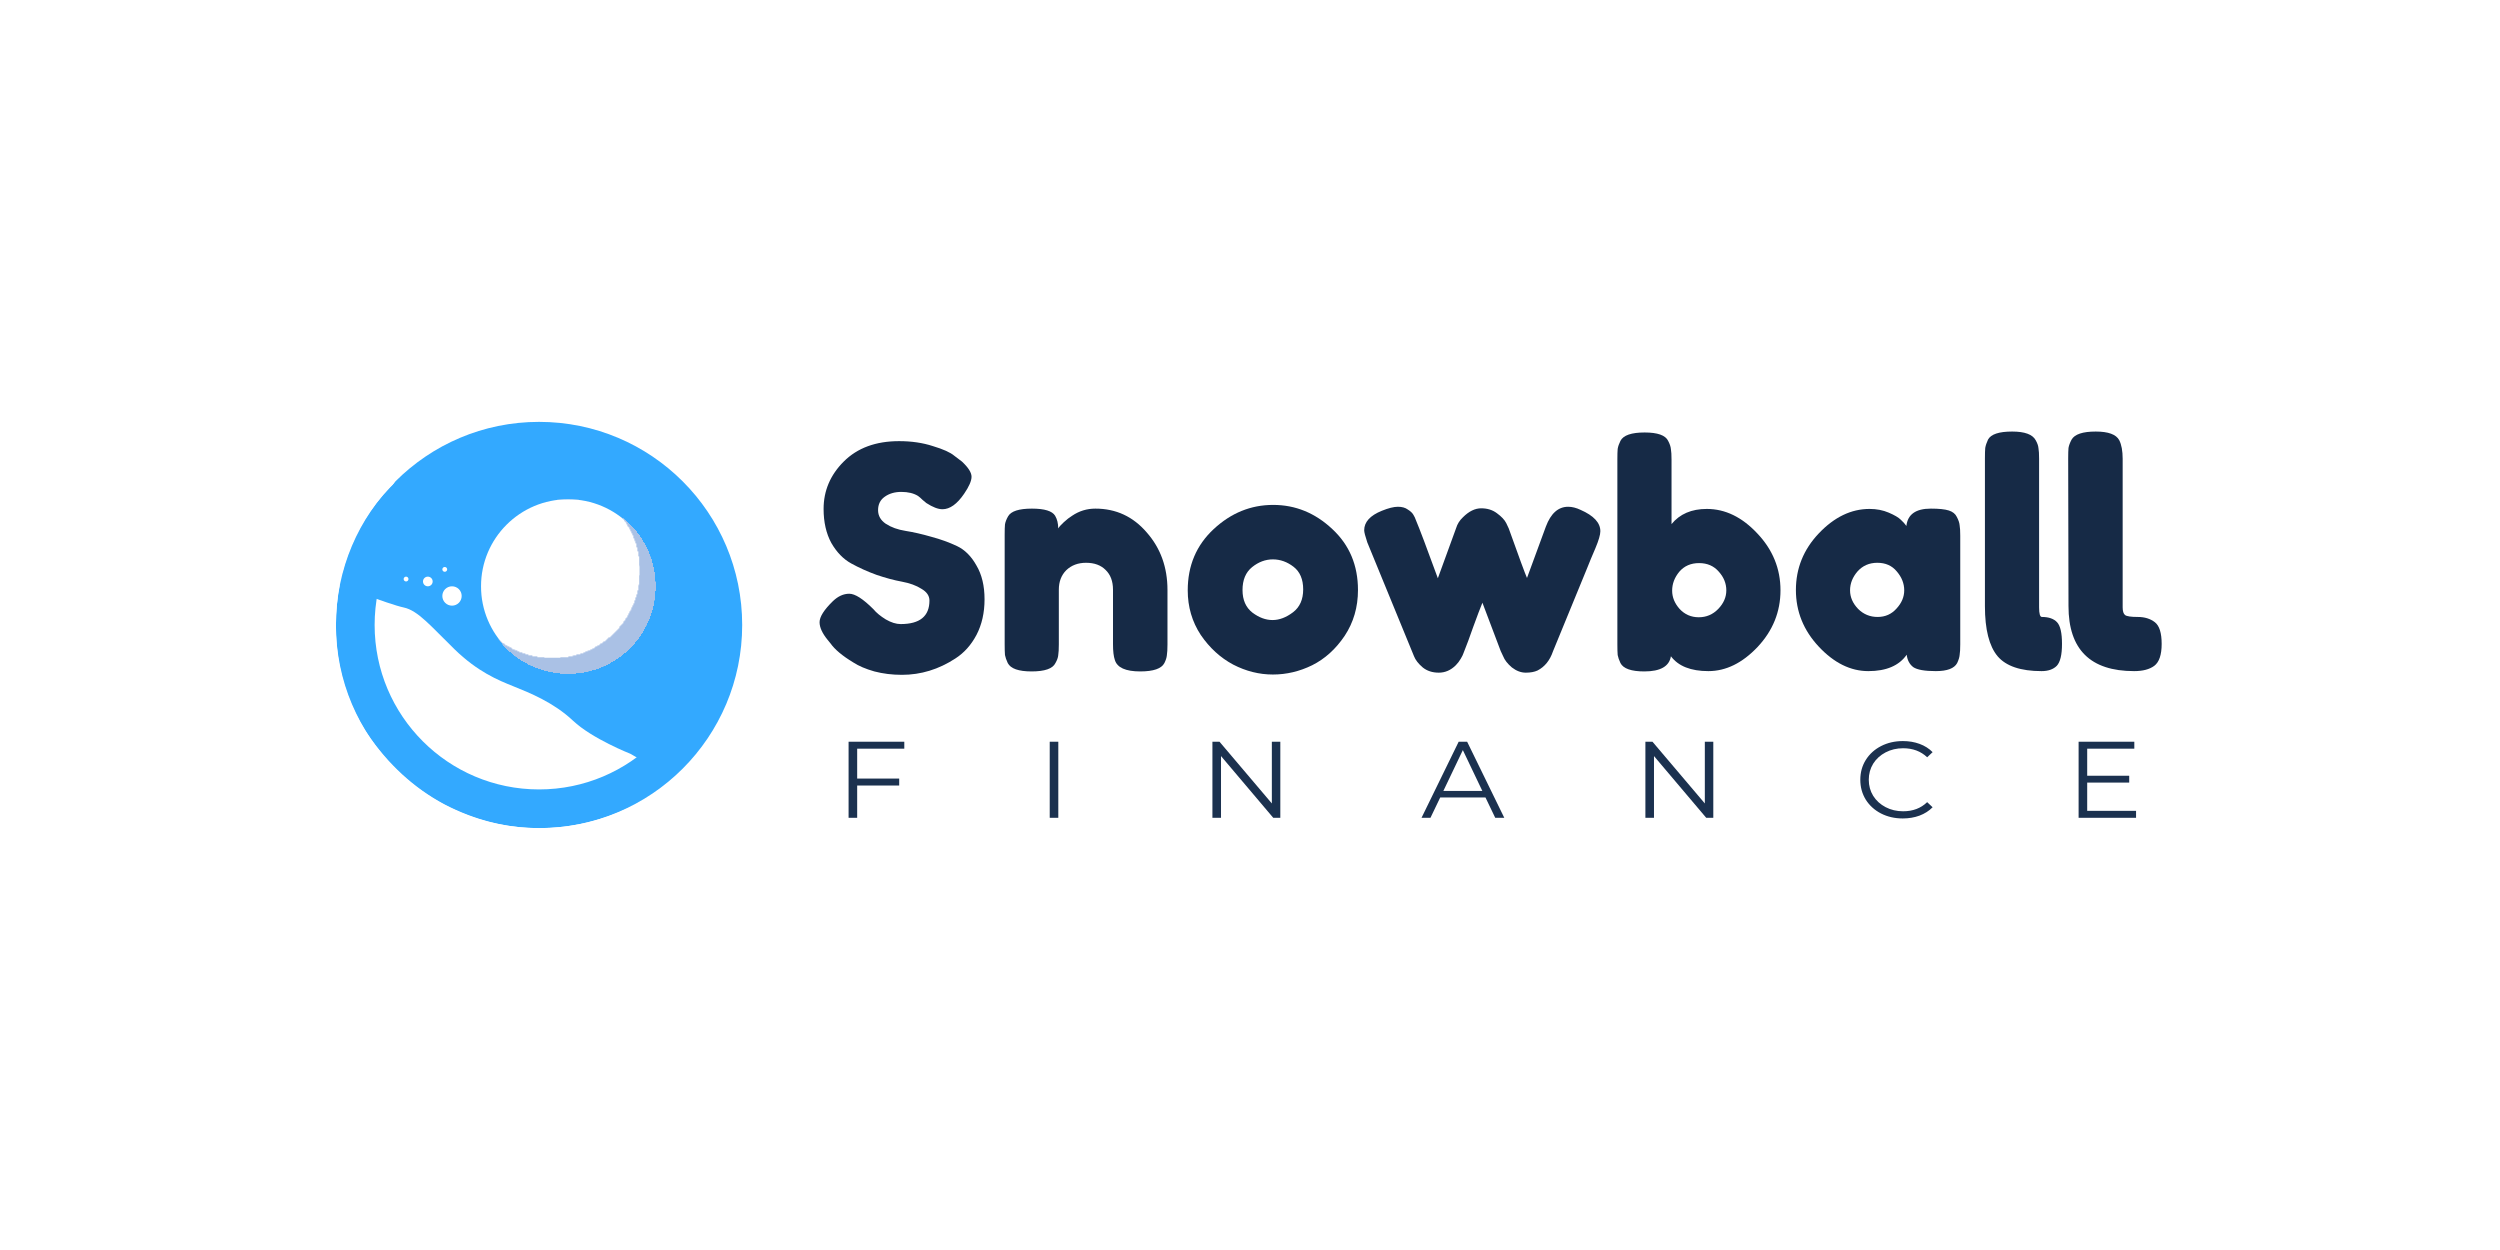
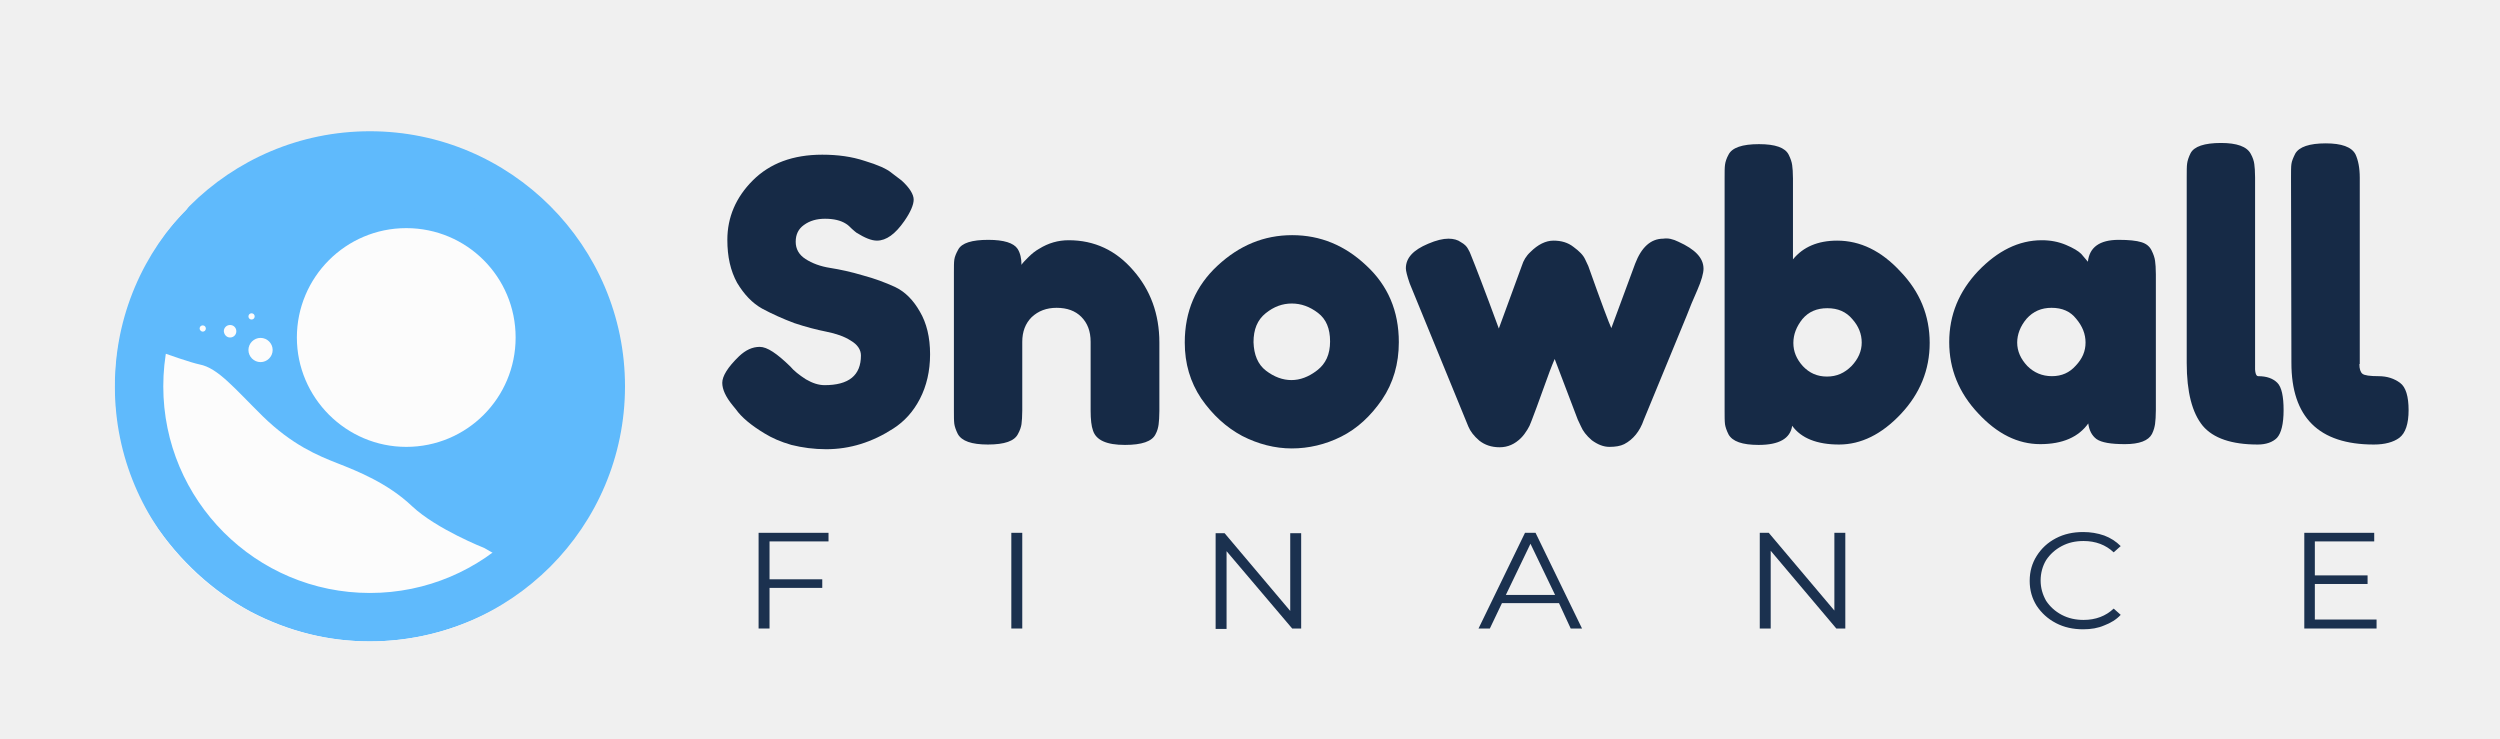
- <svg xmlns="http://www.w3.org/2000/svg" width="640" height="320" viewBox="0 0 640 320" fill="none">
-   <rect width="640" height="320" fill="white" />
-   <path d="M211.87 163.803C210.496 162.113 209.81 160.607 209.81 159.287C209.81 157.913 210.945 156.117 213.217 153.899C214.537 152.631 215.937 151.997 217.416 151.997C218.895 151.997 220.956 153.317 223.597 155.959C224.337 156.857 225.393 157.729 226.766 158.574C228.14 159.366 229.408 159.762 230.57 159.762C235.483 159.762 237.939 157.755 237.939 153.74C237.939 152.525 237.252 151.522 235.879 150.729C234.558 149.884 232.894 149.276 230.887 148.907C228.879 148.537 226.714 147.956 224.389 147.163C222.065 146.318 219.899 145.341 217.892 144.232C215.884 143.122 214.194 141.379 212.821 139.002C211.5 136.572 210.84 133.666 210.84 130.286C210.84 125.637 212.556 121.596 215.99 118.162C219.477 114.676 224.204 112.933 230.174 112.933C233.343 112.933 236.222 113.355 238.811 114.2C241.452 114.993 243.274 115.812 244.278 116.657L246.259 118.162C247.897 119.694 248.715 120.988 248.715 122.045C248.715 123.101 248.082 124.554 246.814 126.403C245.018 129.044 243.169 130.365 241.267 130.365C240.158 130.365 238.784 129.837 237.147 128.78C236.988 128.675 236.671 128.41 236.196 127.988C235.773 127.565 235.377 127.222 235.007 126.958C233.898 126.271 232.472 125.928 230.728 125.928C229.038 125.928 227.612 126.35 226.45 127.195C225.34 127.988 224.786 129.124 224.786 130.603C224.786 132.029 225.446 133.191 226.766 134.089C228.14 134.987 229.83 135.595 231.838 135.912C233.845 136.229 236.037 136.73 238.414 137.417C240.792 138.051 242.984 138.843 244.991 139.794C246.999 140.745 248.663 142.409 249.983 144.786C251.357 147.111 252.043 149.989 252.043 153.423C252.043 156.857 251.357 159.894 249.983 162.536C248.61 165.124 246.814 167.131 244.595 168.558C240.316 171.358 235.747 172.757 230.887 172.757C228.404 172.757 226.053 172.467 223.835 171.886C221.616 171.252 219.82 170.486 218.446 169.588C215.647 167.897 213.692 166.26 212.583 164.675L211.87 163.803Z" fill="#162A46" />
-   <path d="M280.411 130.206C285.694 130.206 290.079 132.24 293.565 136.308C297.104 140.322 298.874 145.235 298.874 151.046V164.992C298.874 166.207 298.821 167.131 298.715 167.765C298.662 168.347 298.451 169.007 298.082 169.746C297.342 171.173 295.282 171.886 291.901 171.886C288.15 171.886 285.984 170.908 285.403 168.954C285.087 168.056 284.928 166.709 284.928 164.913V150.967C284.928 148.801 284.294 147.111 283.026 145.896C281.811 144.681 280.147 144.073 278.034 144.073C275.974 144.073 274.284 144.707 272.963 145.975C271.695 147.243 271.061 148.907 271.061 150.967V164.992C271.061 166.207 271.008 167.131 270.903 167.765C270.85 168.347 270.612 169.007 270.19 169.746C269.503 171.173 267.469 171.886 264.088 171.886C260.76 171.886 258.726 171.173 257.987 169.746C257.617 168.954 257.379 168.267 257.274 167.686C257.221 167.052 257.195 166.128 257.195 164.913V136.862C257.195 135.7 257.221 134.829 257.274 134.248C257.379 133.614 257.644 132.927 258.066 132.187C258.806 130.867 260.84 130.206 264.168 130.206C267.39 130.206 269.371 130.814 270.111 132.029C270.639 132.927 270.903 134.01 270.903 135.278C271.114 134.908 271.59 134.38 272.329 133.693C273.069 133.006 273.782 132.452 274.469 132.029C276.265 130.814 278.246 130.206 280.411 130.206Z" fill="#162A46" />
-   <path d="M304.06 151.125C304.06 144.786 306.278 139.557 310.716 135.436C315.153 131.316 320.224 129.256 325.929 129.256C331.634 129.256 336.68 131.316 341.065 135.436C345.448 139.504 347.642 144.707 347.642 151.046C347.642 155.431 346.505 159.34 344.234 162.773C341.961 166.154 339.188 168.663 335.914 170.301C332.691 171.886 329.336 172.678 325.85 172.678C322.364 172.678 318.983 171.833 315.708 170.142C312.432 168.399 309.659 165.864 307.388 162.536C305.169 159.155 304.06 155.351 304.06 151.125ZM320.62 156.83C322.311 158.098 324.028 158.732 325.771 158.732C327.514 158.732 329.257 158.072 331 156.751C332.744 155.431 333.615 153.476 333.615 150.888C333.615 148.299 332.796 146.371 331.159 145.103C329.521 143.835 327.752 143.202 325.85 143.202C323.948 143.202 322.179 143.862 320.541 145.182C318.904 146.503 318.085 148.458 318.085 151.046C318.085 153.582 318.93 155.51 320.62 156.83Z" fill="#162A46" />
-   <path d="M404.619 130.523C407.999 132.003 409.69 133.825 409.69 135.991C409.69 136.889 409.267 138.342 408.422 140.349C407.578 142.303 406.865 144.02 406.283 145.499L397.567 166.735C396.774 169.06 395.455 170.697 393.605 171.648C392.812 172.018 391.81 172.203 390.594 172.203C389.378 172.203 388.189 171.754 387.028 170.856C385.919 169.905 385.178 168.954 384.809 168.003L384.176 166.656C383.752 165.599 382.195 161.479 379.5 154.295C378.973 155.563 378.181 157.649 377.123 160.555C376.12 163.407 375.459 165.203 375.142 165.943C374.877 166.63 374.694 167.105 374.588 167.369C374.536 167.58 374.323 168.003 373.954 168.637C373.585 169.271 373.161 169.826 372.686 170.301C371.418 171.569 369.965 172.203 368.328 172.203C366.691 172.203 365.317 171.754 364.207 170.856C363.098 169.905 362.358 168.954 361.989 168.003L350.024 138.843C349.496 137.259 349.232 136.229 349.232 135.753C349.232 133.64 350.737 131.976 353.748 130.761C355.439 130.074 356.811 129.731 357.868 129.731C358.926 129.731 359.77 129.969 360.404 130.444C361.09 130.867 361.565 131.316 361.83 131.791C362.095 132.214 362.306 132.663 362.464 133.138C363.363 135.251 365.238 140.217 368.09 148.035L372.765 135.198C373.082 134.142 373.664 133.218 374.508 132.425C376.041 130.893 377.599 130.127 379.184 130.127C380.768 130.127 382.115 130.55 383.225 131.395C384.386 132.24 385.178 133.086 385.602 133.931L386.236 135.278C388.878 142.673 390.435 146.899 390.911 147.956L395.744 134.802C397.012 131.421 398.914 129.731 401.449 129.731C402.452 129.731 403.51 129.995 404.619 130.523Z" fill="#162A46" />
-   <path d="M436.945 130.286C441.648 130.286 445.951 132.372 449.861 136.546C453.823 140.719 455.804 145.579 455.804 151.125C455.804 156.619 453.85 161.453 449.941 165.626C446.031 169.746 441.831 171.806 437.342 171.806C432.852 171.806 429.656 170.539 427.754 168.003C427.33 170.591 425.06 171.886 420.939 171.886C417.611 171.886 415.578 171.173 414.838 169.746C414.469 168.954 414.231 168.267 414.125 167.686C414.073 167.052 414.046 166.128 414.046 164.913V117.608C414.046 116.393 414.073 115.495 414.125 114.914C414.231 114.28 414.469 113.593 414.838 112.853C415.578 111.427 417.639 110.714 421.019 110.714C424.347 110.714 426.355 111.427 427.041 112.853C427.464 113.646 427.702 114.359 427.754 114.993C427.86 115.574 427.912 116.472 427.912 117.687V134.168C430.025 131.58 433.036 130.286 436.945 130.286ZM429.973 155.88C431.292 157.306 432.932 158.019 434.885 158.019C436.839 158.019 438.503 157.306 439.877 155.88C441.252 154.453 441.938 152.869 441.938 151.125C441.938 149.382 441.304 147.797 440.036 146.371C438.768 144.892 437.077 144.152 434.965 144.152C432.852 144.152 431.161 144.892 429.893 146.371C428.678 147.85 428.071 149.461 428.071 151.205C428.071 152.895 428.705 154.453 429.973 155.88Z" fill="#162A46" />
-   <path d="M488.037 134.644C488.354 131.686 490.441 130.206 494.297 130.206C496.357 130.206 497.89 130.365 498.892 130.682C499.898 130.999 500.584 131.554 500.953 132.346C501.376 133.138 501.614 133.851 501.666 134.485C501.772 135.067 501.824 135.964 501.824 137.179V164.913C501.824 166.128 501.772 167.052 501.666 167.686C501.614 168.267 501.403 168.954 501.032 169.746C500.294 171.12 498.471 171.806 495.564 171.806C492.712 171.806 490.785 171.463 489.78 170.776C488.829 170.037 488.274 168.98 488.116 167.607C486.162 170.407 482.886 171.806 478.29 171.806C473.749 171.806 469.522 169.72 465.612 165.547C461.705 161.374 459.751 156.54 459.751 151.046C459.751 145.499 461.705 140.666 465.612 136.546C469.574 132.372 473.908 130.286 478.607 130.286C480.405 130.286 482.042 130.603 483.52 131.237C485.001 131.87 486.031 132.478 486.61 133.059C487.192 133.587 487.668 134.116 488.037 134.644ZM473.615 151.125C473.615 152.869 474.304 154.453 475.676 155.88C477.05 157.253 478.714 157.94 480.668 157.94C482.624 157.94 484.233 157.227 485.501 155.8C486.823 154.374 487.482 152.816 487.482 151.125C487.482 149.382 486.848 147.771 485.58 146.292C484.367 144.813 482.703 144.073 480.591 144.073C478.531 144.073 476.839 144.813 475.517 146.292C474.249 147.771 473.615 149.382 473.615 151.125Z" fill="#162A46" />
-   <path d="M522.721 157.94C524.464 157.94 525.759 158.389 526.603 159.287C527.448 160.185 527.871 162.034 527.871 164.834C527.871 167.633 527.423 169.509 526.524 170.459C525.625 171.358 524.333 171.806 522.642 171.806C517.305 171.806 513.556 170.539 511.39 168.003C509.223 165.415 508.141 161.136 508.141 155.166V117.37C508.141 116.155 508.168 115.257 508.22 114.676C508.327 114.042 508.564 113.329 508.933 112.536C509.674 111.163 511.734 110.476 515.114 110.476C518.335 110.476 520.344 111.216 521.136 112.695C521.559 113.434 521.797 114.121 521.849 114.755C521.956 115.336 522.008 116.234 522.008 117.449V155.483C522.008 157.121 522.245 157.94 522.721 157.94ZM543.402 155.483C543.402 156.487 543.612 157.147 544.036 157.464C544.459 157.781 545.541 157.94 547.285 157.94C549.028 157.94 550.481 158.389 551.643 159.287C552.804 160.185 553.386 162.034 553.386 164.834C553.386 167.633 552.752 169.509 551.484 170.459C550.268 171.358 548.552 171.806 546.334 171.806C535.134 171.806 529.535 166.26 529.535 155.166L529.456 117.37C529.456 116.155 529.483 115.257 529.535 114.676C529.642 114.042 529.904 113.329 530.328 112.536C531.12 111.163 533.18 110.476 536.508 110.476C539.73 110.476 541.738 111.216 542.53 112.695C543.112 113.857 543.402 115.442 543.402 117.449V155.483Z" fill="#162A46" />
-   <path d="M219.437 191.662V199.313H230.194V201.094H219.437V209.357H217.238V189.881H231.501V191.662H219.437Z" fill="#1B314F" />
-   <path d="M268.728 189.881H270.926V209.357H268.728V189.881Z" fill="#1B314F" />
-   <path d="M327.762 189.881V209.357H325.95L312.578 193.554V209.357H310.379V189.881H312.192L325.593 205.684V189.881H327.762Z" fill="#1B314F" />
-   <path d="M380.283 204.154H368.694L366.198 209.357H363.91L373.419 189.881H375.588L385.097 209.357H382.779L380.283 204.154ZM379.481 202.485L374.489 192.024L369.497 202.485H379.481Z" fill="#1B314F" />
-   <path d="M438.605 189.881V209.357H436.792L423.421 193.554V209.357H421.222V189.881H423.034L436.436 205.684V189.881H438.605Z" fill="#1B314F" />
-   <path d="M487.113 209.524C485.053 209.524 483.191 209.097 481.527 208.244C479.883 207.391 478.585 206.213 477.634 204.711C476.703 203.189 476.238 201.493 476.238 199.619C476.238 197.746 476.703 196.058 477.634 194.555C478.585 193.034 479.893 191.847 481.557 190.994C483.221 190.141 485.083 189.714 487.143 189.714C488.688 189.714 490.114 189.955 491.422 190.438C492.729 190.92 493.838 191.625 494.75 192.552L493.353 193.86C491.729 192.32 489.678 191.551 487.202 191.551C485.558 191.551 484.062 191.903 482.715 192.608C481.368 193.313 480.308 194.277 479.536 195.501C478.783 196.726 478.407 198.098 478.407 199.619C478.407 201.14 478.783 202.512 479.536 203.737C480.308 204.961 481.368 205.925 482.715 206.63C484.062 207.335 485.558 207.687 487.202 207.687C489.698 207.687 491.748 206.908 493.353 205.35L494.75 206.658C493.838 207.585 492.719 208.3 491.392 208.801C490.085 209.283 488.658 209.524 487.113 209.524Z" fill="#1B314F" />
-   <path d="M546.831 207.576V209.357H532.123V189.881H546.386V191.662H534.322V198.59H545.078V200.342H534.322V207.576H546.831Z" fill="#1B314F" />
-   <mask id="mask0" mask-type="alpha" maskUnits="userSpaceOnUse" x="86" y="108" width="104" height="104">
-     <path d="M138 212C166.719 212 190 188.719 190 160C190 131.281 166.719 108 138 108C109.281 108 86 131.281 86 160C86 188.719 109.281 212 138 212Z" fill="#C4C4C4" />
-   </mask>
-   <g mask="url(#mask0)">
-     <path d="M103.337 130.286L193.403 182.286L156.605 246.023L141.905 237.535C141.905 237.535 132.157 233.716 127.205 229.048C122.253 224.381 116.062 221.905 112.038 220.292C108.015 218.679 102.843 216.567 96.872 210.762C90.901 204.956 87.586 200.857 83.872 200.084C80.157 199.31 66.538 194.023 66.538 194.023L103.337 130.286Z" fill="white" />
-     <path d="M122.799 85.714L212.865 137.714L176.067 201.451L161.367 192.964C161.367 192.964 151.619 189.144 146.667 184.477C141.714 179.81 135.524 177.333 131.5 175.721C127.476 174.108 122.304 171.996 116.333 166.19C110.363 160.385 107.048 156.286 103.333 155.512C99.619 154.739 86 149.451 86 149.451L122.799 85.714Z" fill="#33A9FF" />
-     <path fill-rule="evenodd" clip-rule="evenodd" d="M101.884 122.803C91.294 132.672 86 145.197 86 160.38C86 170.501 88.647 179.611 93.942 187.708C99.362 195.679 105.981 201.752 113.796 205.927C121.612 209.976 129.68 212 138 212C146.32 212 154.325 210.102 162.015 206.306C169.83 202.384 176.449 196.375 181.869 188.277C187.29 180.053 190 170.691 190 160.19C190 145.007 184.769 132.545 174.305 122.803C163.843 112.934 151.804 108 138.189 108C124.575 108 112.473 112.934 101.884 122.803ZM138 202.095C161.248 202.095 180.095 183.248 180.095 160C180.095 136.752 161.248 117.905 138 117.905C114.752 117.905 95.905 136.752 95.905 160C95.905 183.248 114.752 202.095 138 202.095Z" fill="#33A9FF" />
-     <g filter="url(#filter0_i)">
-       <path d="M145.429 172.381C157.737 172.381 167.714 162.403 167.714 150.095C167.714 137.787 157.737 127.81 145.429 127.81C133.121 127.81 123.143 137.787 123.143 150.095C123.143 162.403 133.121 172.381 145.429 172.381Z" fill="white" />
-     </g>
-     <path d="M115.714 155.048C117.082 155.048 118.19 153.939 118.19 152.571C118.19 151.204 117.082 150.095 115.714 150.095C114.347 150.095 113.238 151.204 113.238 152.571C113.238 153.939 114.347 155.048 115.714 155.048Z" fill="white" />
-     <path d="M113.857 146.381C114.199 146.381 114.476 146.104 114.476 145.762C114.476 145.42 114.199 145.143 113.857 145.143C113.515 145.143 113.238 145.42 113.238 145.762C113.238 146.104 113.515 146.381 113.857 146.381Z" fill="white" />
-     <path d="M103.952 148.857C104.294 148.857 104.571 148.58 104.571 148.238C104.571 147.896 104.294 147.619 103.952 147.619C103.61 147.619 103.333 147.896 103.333 148.238C103.333 148.58 103.61 148.857 103.952 148.857Z" fill="white" />
-     <path d="M109.524 150.095C110.208 150.095 110.762 149.541 110.762 148.857C110.762 148.173 110.208 147.619 109.524 147.619C108.84 147.619 108.286 148.173 108.286 148.857C108.286 149.541 108.84 150.095 109.524 150.095Z" fill="white" />
-   </g>
+ <svg xmlns="http://www.w3.org/2000/svg" version="1.1" id="Capa_1" x="0px" y="0px" viewBox="0 0 640 189" style="enable-background:new 0 0 640 189;" xml:space="preserve">
+   <style type="text/css">
+ 	.st0{fill:#162A46;}
+ 	.st1{fill:#1B314F;}
+ 	.st2{fill:#C4C4C4;filter:url(#Adobe_OpacityMaskFilter);}
+ 	.st3{mask:url(#mask0_1_);}
+ 	.st4{fill:#FFFFFF;}
+ 	.st5{fill:#33A9FF;}
+ 	.st6{fill-rule:evenodd;clip-rule:evenodd;fill:#33A9FF;}
+ </style>
+   <path class="st0" d="M187.5,103.7c-1.7-2.1-2.6-4-2.6-5.7c0-1.7,1.4-4,4.3-6.8c1.7-1.6,3.4-2.4,5.3-2.4s4.4,1.7,7.8,5  c0.9,1.1,2.3,2.2,4,3.3c1.7,1,3.3,1.5,4.8,1.5c6.2,0,9.3-2.5,9.3-7.6c0-1.5-0.9-2.8-2.6-3.8c-1.7-1.1-3.8-1.8-6.3-2.3  c-2.5-0.5-5.2-1.2-8.2-2.2c-2.9-1.1-5.6-2.3-8.2-3.7c-2.5-1.4-4.6-3.6-6.4-6.6c-1.7-3.1-2.5-6.7-2.5-11c0-5.8,2.2-10.9,6.5-15.2  c4.4-4.4,10.3-6.6,17.8-6.6c4,0,7.6,0.5,10.9,1.6c3.3,1,5.6,2,6.9,3.1l2.5,1.9c2.1,1.9,3.1,3.6,3.1,4.9c0,1.3-0.8,3.2-2.4,5.5  c-2.3,3.3-4.6,5-7,5c-1.4,0-3.1-0.7-5.2-2c-0.2-0.1-0.6-0.5-1.2-1c-0.5-0.5-1-1-1.5-1.3c-1.4-0.9-3.2-1.3-5.4-1.3  c-2.1,0-3.9,0.5-5.4,1.6c-1.4,1-2.1,2.4-2.1,4.3c0,1.8,0.8,3.3,2.5,4.4c1.7,1.1,3.8,1.9,6.4,2.3c2.5,0.4,5.3,1,8.3,1.9  c3,0.8,5.7,1.8,8.3,3c2.5,1.2,4.6,3.3,6.3,6.3c1.7,2.9,2.6,6.5,2.6,10.9c0,4.3-0.9,8.1-2.6,11.4c-1.7,3.3-4,5.8-6.8,7.6  c-5.4,3.5-11.1,5.3-17.2,5.3c-3.1,0-6.1-0.4-8.9-1.1c-2.8-0.8-5-1.8-6.8-2.9c-3.5-2.1-6-4.2-7.4-6.2L187.5,103.7z" />
+   <path class="st0" d="M273.6,61.5c6.6,0,12.1,2.6,16.5,7.7c4.4,5,6.7,11.2,6.7,18.5v17.5c0,1.5-0.1,2.7-0.2,3.5  c-0.1,0.7-0.3,1.6-0.8,2.5c-0.9,1.8-3.5,2.7-7.8,2.7c-4.7,0-7.4-1.2-8.2-3.7c-0.4-1.1-0.6-2.8-0.6-5.1V87.5c0-2.7-0.8-4.8-2.4-6.4  c-1.5-1.5-3.6-2.3-6.3-2.3c-2.6,0-4.7,0.8-6.4,2.4c-1.6,1.6-2.4,3.7-2.4,6.3v17.6c0,1.5-0.1,2.7-0.2,3.5c-0.1,0.7-0.4,1.6-0.9,2.5  c-0.9,1.8-3.4,2.7-7.7,2.7c-4.2,0-6.7-0.9-7.7-2.7c-0.5-1-0.8-1.9-0.9-2.6c-0.1-0.8-0.1-2-0.1-3.5V69.8c0-1.5,0-2.6,0.1-3.3  c0.1-0.8,0.5-1.7,1-2.6c0.9-1.7,3.5-2.5,7.7-2.5c4,0,6.5,0.8,7.5,2.3c0.7,1.1,1,2.5,1,4.1c0.3-0.5,0.9-1.1,1.8-2  c0.9-0.9,1.8-1.6,2.7-2.1C268.4,62.2,270.9,61.5,273.6,61.5z" />
+   <path class="st0" d="M303.3,87.7c0-8,2.8-14.5,8.4-19.7c5.6-5.2,11.9-7.8,19.1-7.8c7.2,0,13.5,2.6,19,7.8c5.5,5.1,8.3,11.6,8.3,19.6  c0,5.5-1.4,10.4-4.3,14.7c-2.9,4.2-6.3,7.4-10.5,9.5c-4,2-8.3,3-12.6,3s-8.6-1.1-12.7-3.2c-4.1-2.2-7.6-5.4-10.5-9.6  C304.7,97.8,303.3,93.1,303.3,87.7z M324.1,94.9c2.1,1.6,4.3,2.4,6.5,2.4c2.2,0,4.4-0.8,6.6-2.5c2.2-1.7,3.3-4.1,3.3-7.4  c0-3.3-1-5.7-3.1-7.3c-2.1-1.6-4.3-2.4-6.7-2.4c-2.4,0-4.6,0.8-6.7,2.5c-2.1,1.7-3.1,4.1-3.1,7.4C321,90.8,322,93.3,324.1,94.9z" />
+   <path class="st0" d="M429.7,61.9c4.2,1.9,6.4,4.1,6.4,6.9c0,1.1-0.5,3-1.6,5.5c-1.1,2.5-2,4.6-2.7,6.5l-11,26.7c-1,2.9-2.7,5-5,6.2  c-1,0.5-2.3,0.7-3.8,0.7s-3-0.6-4.5-1.7c-1.4-1.2-2.3-2.4-2.8-3.6l-0.8-1.7c-0.5-1.3-2.5-6.5-5.9-15.5c-0.7,1.6-1.7,4.2-3,7.9  c-1.3,3.6-2.1,5.8-2.5,6.8c-0.3,0.9-0.6,1.5-0.7,1.8c-0.1,0.3-0.3,0.8-0.8,1.6c-0.5,0.8-1,1.5-1.6,2.1c-1.6,1.6-3.4,2.4-5.5,2.4  s-3.8-0.6-5.2-1.7c-1.4-1.2-2.3-2.4-2.8-3.6l-15-36.6c-0.7-2-1-3.3-1-3.9c0-2.7,1.9-4.7,5.7-6.3c2.1-0.9,3.8-1.3,5.2-1.3  c1.3,0,2.4,0.3,3.2,0.9c0.9,0.5,1.5,1.1,1.8,1.7c0.3,0.5,0.6,1.1,0.8,1.7c1.1,2.7,3.5,8.9,7.1,18.7l5.9-16.1  c0.4-1.3,1.1-2.5,2.2-3.5c1.9-1.9,3.9-2.9,5.9-2.9c2,0,3.7,0.5,5.1,1.6c1.5,1.1,2.5,2.1,3,3.2l0.8,1.7c3.3,9.3,5.3,14.6,5.9,15.9  l6.1-16.5c1.6-4.2,4-6.4,7.2-6.4C427,60.9,428.3,61.2,429.7,61.9z" />
+   <path class="st0" d="M470.3,61.6c5.9,0,11.3,2.6,16.2,7.9c5,5.2,7.5,11.3,7.5,18.3c0,6.9-2.5,13-7.4,18.2  c-4.9,5.2-10.2,7.8-15.8,7.8c-5.6,0-9.7-1.6-12-4.8c-0.5,3.3-3.4,4.9-8.6,4.9c-4.2,0-6.7-0.9-7.7-2.7c-0.5-1-0.8-1.9-0.9-2.6  c-0.1-0.8-0.1-2-0.1-3.5V45.6c0-1.5,0-2.7,0.1-3.4c0.1-0.8,0.4-1.7,0.9-2.6c0.9-1.8,3.5-2.7,7.8-2.7c4.2,0,6.7,0.9,7.6,2.7  c0.5,1,0.8,1.9,0.9,2.7c0.1,0.7,0.2,1.9,0.2,3.4v20.7C461.6,63.2,465.4,61.6,470.3,61.6z M461.5,93.7c1.7,1.8,3.7,2.7,6.2,2.7  c2.5,0,4.5-0.9,6.3-2.7c1.7-1.8,2.6-3.8,2.6-6c0-2.2-0.8-4.2-2.4-6c-1.6-1.9-3.7-2.8-6.4-2.8c-2.7,0-4.8,0.9-6.4,2.8  c-1.5,1.9-2.3,3.9-2.3,6.1C459.1,90,459.9,91.9,461.5,93.7z" />
+   <path class="st0" d="M534.5,67c0.4-3.7,3-5.6,7.9-5.6c2.6,0,4.5,0.2,5.8,0.6c1.3,0.4,2.1,1.1,2.6,2.1c0.5,1,0.8,1.9,0.9,2.7  c0.1,0.7,0.2,1.9,0.2,3.4v34.8c0,1.5-0.1,2.7-0.2,3.5c-0.1,0.7-0.3,1.6-0.8,2.6c-0.9,1.7-3.2,2.6-6.9,2.6c-3.6,0-6-0.4-7.3-1.3  c-1.2-0.9-1.9-2.3-2.1-4c-2.5,3.5-6.6,5.3-12.3,5.3c-5.7,0-11-2.6-15.9-7.9c-4.9-5.2-7.4-11.3-7.4-18.2c0-7,2.5-13,7.4-18.2  c5-5.2,10.4-7.9,16.3-7.9c2.3,0,4.3,0.4,6.2,1.2c1.9,0.8,3.2,1.6,3.9,2.3C533.4,65.7,534,66.4,534.5,67z M516.4,87.7  c0,2.2,0.9,4.2,2.6,6c1.7,1.7,3.8,2.6,6.3,2.6c2.5,0,4.5-0.9,6.1-2.7c1.7-1.8,2.5-3.7,2.5-5.9c0-2.2-0.8-4.2-2.4-6.1  c-1.5-1.9-3.6-2.8-6.3-2.8c-2.6,0-4.7,0.9-6.4,2.8C517.2,83.5,516.4,85.6,516.4,87.7z" />
+   <path class="st0" d="M578.1,96.3c2.2,0,3.8,0.6,4.9,1.7c1.1,1.1,1.6,3.5,1.6,7c0,3.5-0.6,5.9-1.7,7.1c-1.1,1.1-2.8,1.7-4.9,1.7  c-6.7,0-11.4-1.6-14.1-4.8c-2.7-3.3-4.1-8.6-4.1-16.1V45.3c0-1.5,0-2.7,0.1-3.4c0.1-0.8,0.4-1.7,0.9-2.7c0.9-1.7,3.5-2.6,7.8-2.6  c4,0,6.6,0.9,7.6,2.8c0.5,0.9,0.8,1.8,0.9,2.6c0.1,0.7,0.2,1.9,0.2,3.4v47.8C577.2,95.3,577.5,96.3,578.1,96.3z M604,93.2  c0,1.3,0.3,2.1,0.8,2.5c0.5,0.4,1.9,0.6,4.1,0.6c2.2,0,4,0.6,5.5,1.7c1.5,1.1,2.2,3.5,2.2,7c0,3.5-0.8,5.9-2.4,7.1  c-1.5,1.1-3.7,1.7-6.5,1.7c-14.1,0-21.1-7-21.1-20.9l-0.1-47.5c0-1.5,0-2.7,0.1-3.4c0.1-0.8,0.5-1.7,1-2.7c1-1.7,3.6-2.6,7.8-2.6  c4,0,6.6,0.9,7.6,2.8c0.7,1.5,1.1,3.5,1.1,6V93.2z" />
+   <path class="st1" d="M197,138.7v9.6h13.5v2.2H197v10.4h-2.8v-24.5h17.9v2.2H197z" />
+   <path class="st1" d="M258.9,136.4h2.8v24.5h-2.8V136.4z" />
+   <path class="st1" d="M333.1,136.4v24.5h-2.3L314,141.1v19.9h-2.8v-24.5h2.3l16.8,19.9v-19.9H333.1z" />
+   <path class="st1" d="M399.1,154.4h-14.6l-3.1,6.5h-2.9l11.9-24.5h2.7l11.9,24.5h-2.9L399.1,154.4z M398.1,152.3l-6.3-13.1l-6.3,13.1  H398.1z" />
+   <path class="st1" d="M472.4,136.4v24.5h-2.3l-16.8-19.9v19.9h-2.8v-24.5h2.3l16.8,19.9v-19.9H472.4z" />
+   <path class="st1" d="M533.3,161.1c-2.6,0-4.9-0.5-7-1.6c-2.1-1.1-3.7-2.6-4.9-4.4c-1.2-1.9-1.8-4-1.8-6.4c0-2.4,0.6-4.5,1.8-6.4  c1.2-1.9,2.8-3.4,4.9-4.5c2.1-1.1,4.4-1.6,7-1.6c1.9,0,3.7,0.3,5.4,0.9c1.6,0.6,3,1.5,4.2,2.7l-1.8,1.6c-2-1.9-4.6-2.9-7.7-2.9  c-2.1,0-3.9,0.4-5.6,1.3c-1.7,0.9-3,2.1-4,3.6c-0.9,1.5-1.4,3.3-1.4,5.2s0.5,3.6,1.4,5.2c1,1.5,2.3,2.7,4,3.6  c1.7,0.9,3.6,1.3,5.6,1.3c3.1,0,5.7-1,7.7-2.9l1.8,1.6c-1.1,1.2-2.6,2.1-4.2,2.7C537.1,160.8,535.3,161.1,533.3,161.1z" />
+   <path class="st1" d="M608.4,158.7v2.2h-18.5v-24.5h17.9v2.2h-15.2v8.7h13.5v2.2h-13.5v9.1H608.4z" />
  <defs>
-     <filter id="filter0_i" x="123.143" y="127.81" width="44.571" height="44.571" filterUnits="userSpaceOnUse" color-interpolation-filters="sRGB">
-       <feFlood flood-opacity="0" result="BackgroundImageFix" />
-       <feBlend mode="normal" in="SourceGraphic" in2="BackgroundImageFix" result="shape" />
-       <feColorMatrix in="SourceAlpha" type="matrix" values="0 0 0 0 0 0 0 0 0 0 0 0 0 0 0 0 0 0 127 0" result="hardAlpha" />
-       <feOffset dx="-4" dy="-4" />
-       <feComposite in2="hardAlpha" operator="arithmetic" k2="-1" k3="1" />
-       <feColorMatrix type="matrix" values="0 0 0 0 0.667 0 0 0 0 0.757 0 0 0 0 0.898 0 0 0 1 0" />
-       <feBlend mode="normal" in2="shape" result="effect1_innerShadow" />
+     <filter id="Adobe_OpacityMaskFilter" filterUnits="userSpaceOnUse" x="4.9" y="5.6" width="183.8" height="201.4">
+       <feColorMatrix type="matrix" values="1 0 0 0 0  0 1 0 0 0  0 0 1 0 0  0 0 0 1 0" />
    </filter>
  </defs>
+   <mask maskUnits="userSpaceOnUse" x="4.9" y="5.6" width="183.8" height="201.4" id="mask0_1_">
+     <path class="st2" d="M94.7,164.2c36.1,0,65.3-29.3,65.3-65.3s-29.3-65.3-65.3-65.3S29.4,62.8,29.4,98.9S58.6,164.2,94.7,164.2z" />
+   </mask>
+   <g class="st3">
+     <path class="st4" d="M51.1,61.6l113.2,65.3L118.1,207l-18.5-10.7c0,0-12.2-4.8-18.5-10.7c-6.2-5.9-14-9-19.1-11   c-5.1-2-11.6-4.7-19.1-12c-7.5-7.3-11.7-12.4-16.3-13.4c-4.7-1-21.8-7.6-21.8-7.6L51.1,61.6z" />
+     <path class="st5" d="M75.6,5.6l113.2,65.3L142.5,151L124,140.3c0,0-12.2-4.8-18.5-10.7c-6.2-5.9-14-9-19.1-11   c-5.1-2-11.6-4.7-19.1-12C60,99.4,55.8,94.2,51.1,93.3c-4.7-1-21.8-7.6-21.8-7.6L75.6,5.6z" />
+     <path class="st6" d="M49.3,52.2c-13.3,12.4-20,28.1-20,47.2c0,12.7,3.3,24.2,10,34.3c6.8,10,15.1,17.6,24.9,22.9   c9.8,5.1,20,7.6,30.4,7.6s20.5-2.4,30.2-7.2c9.8-4.9,18.1-12.5,24.9-22.7c6.8-10.3,10.2-22.1,10.2-35.3c0-19.1-6.6-34.7-19.7-47   C127.2,39.8,112,33.6,94.9,33.6C77.8,33.6,62.6,39.8,49.3,52.2z M94.7,151.8c29.2,0,52.9-23.7,52.9-52.9S123.9,46,94.7,46   S41.8,69.7,41.8,98.9S65.5,151.8,94.7,151.8z" />
+     <g>
+       <path class="st4" d="M104,114.4c15.5,0,28-12.5,28-28s-12.5-28-28-28S76,71,76,86.4S88.6,114.4,104,114.4z" />
+     </g>
+     <path class="st4" d="M66.7,92.7c1.7,0,3.1-1.4,3.1-3.1c0-1.7-1.4-3.1-3.1-3.1c-1.7,0-3.1,1.4-3.1,3.1C63.6,91.3,65,92.7,66.7,92.7z   " />
+     <path class="st4" d="M64.4,81.8c0.4,0,0.8-0.3,0.8-0.8c0-0.4-0.3-0.8-0.8-0.8c-0.4,0-0.8,0.3-0.8,0.8   C63.6,81.4,63.9,81.8,64.4,81.8z" />
+     <path class="st4" d="M51.9,84.9c0.4,0,0.8-0.3,0.8-0.8c0-0.4-0.3-0.8-0.8-0.8c-0.4,0-0.8,0.3-0.8,0.8   C51.1,84.5,51.5,84.9,51.9,84.9z" />
+     <path class="st4" d="M58.9,86.4c0.9,0,1.6-0.7,1.6-1.6c0-0.9-0.7-1.6-1.6-1.6c-0.9,0-1.6,0.7-1.6,1.6   C57.4,85.8,58.1,86.4,58.9,86.4z" />
+   </g>
</svg>
